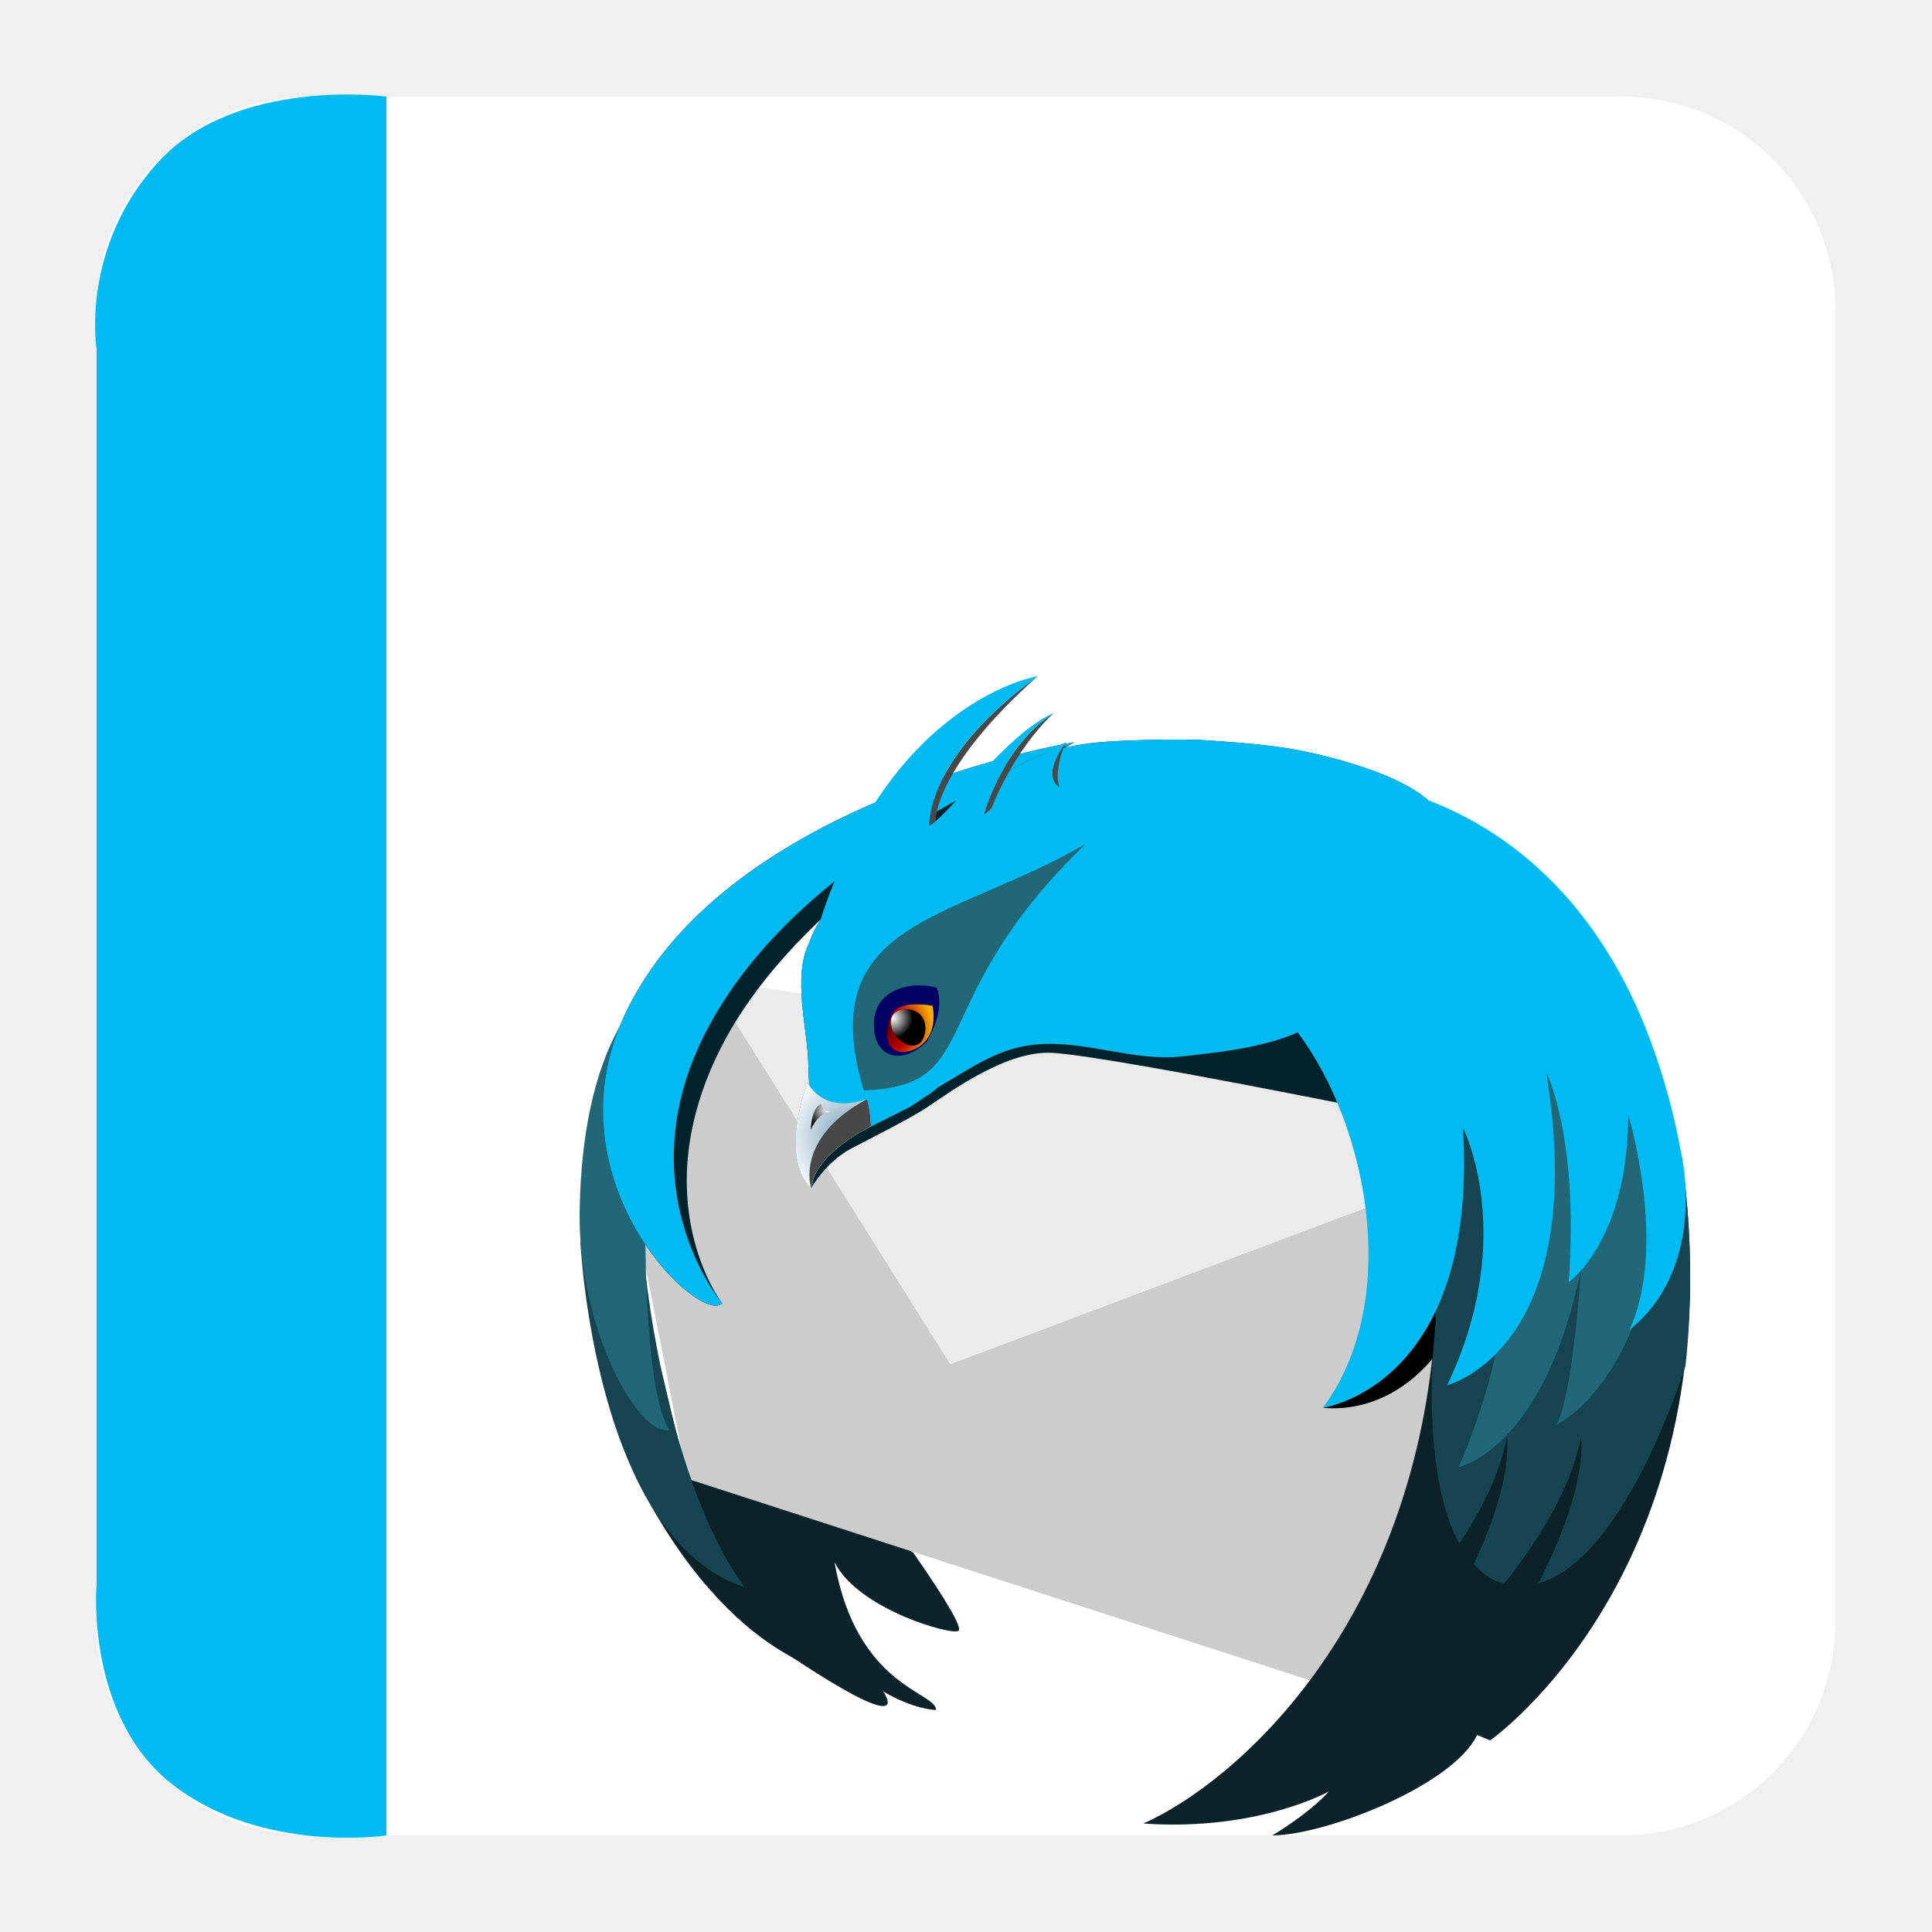
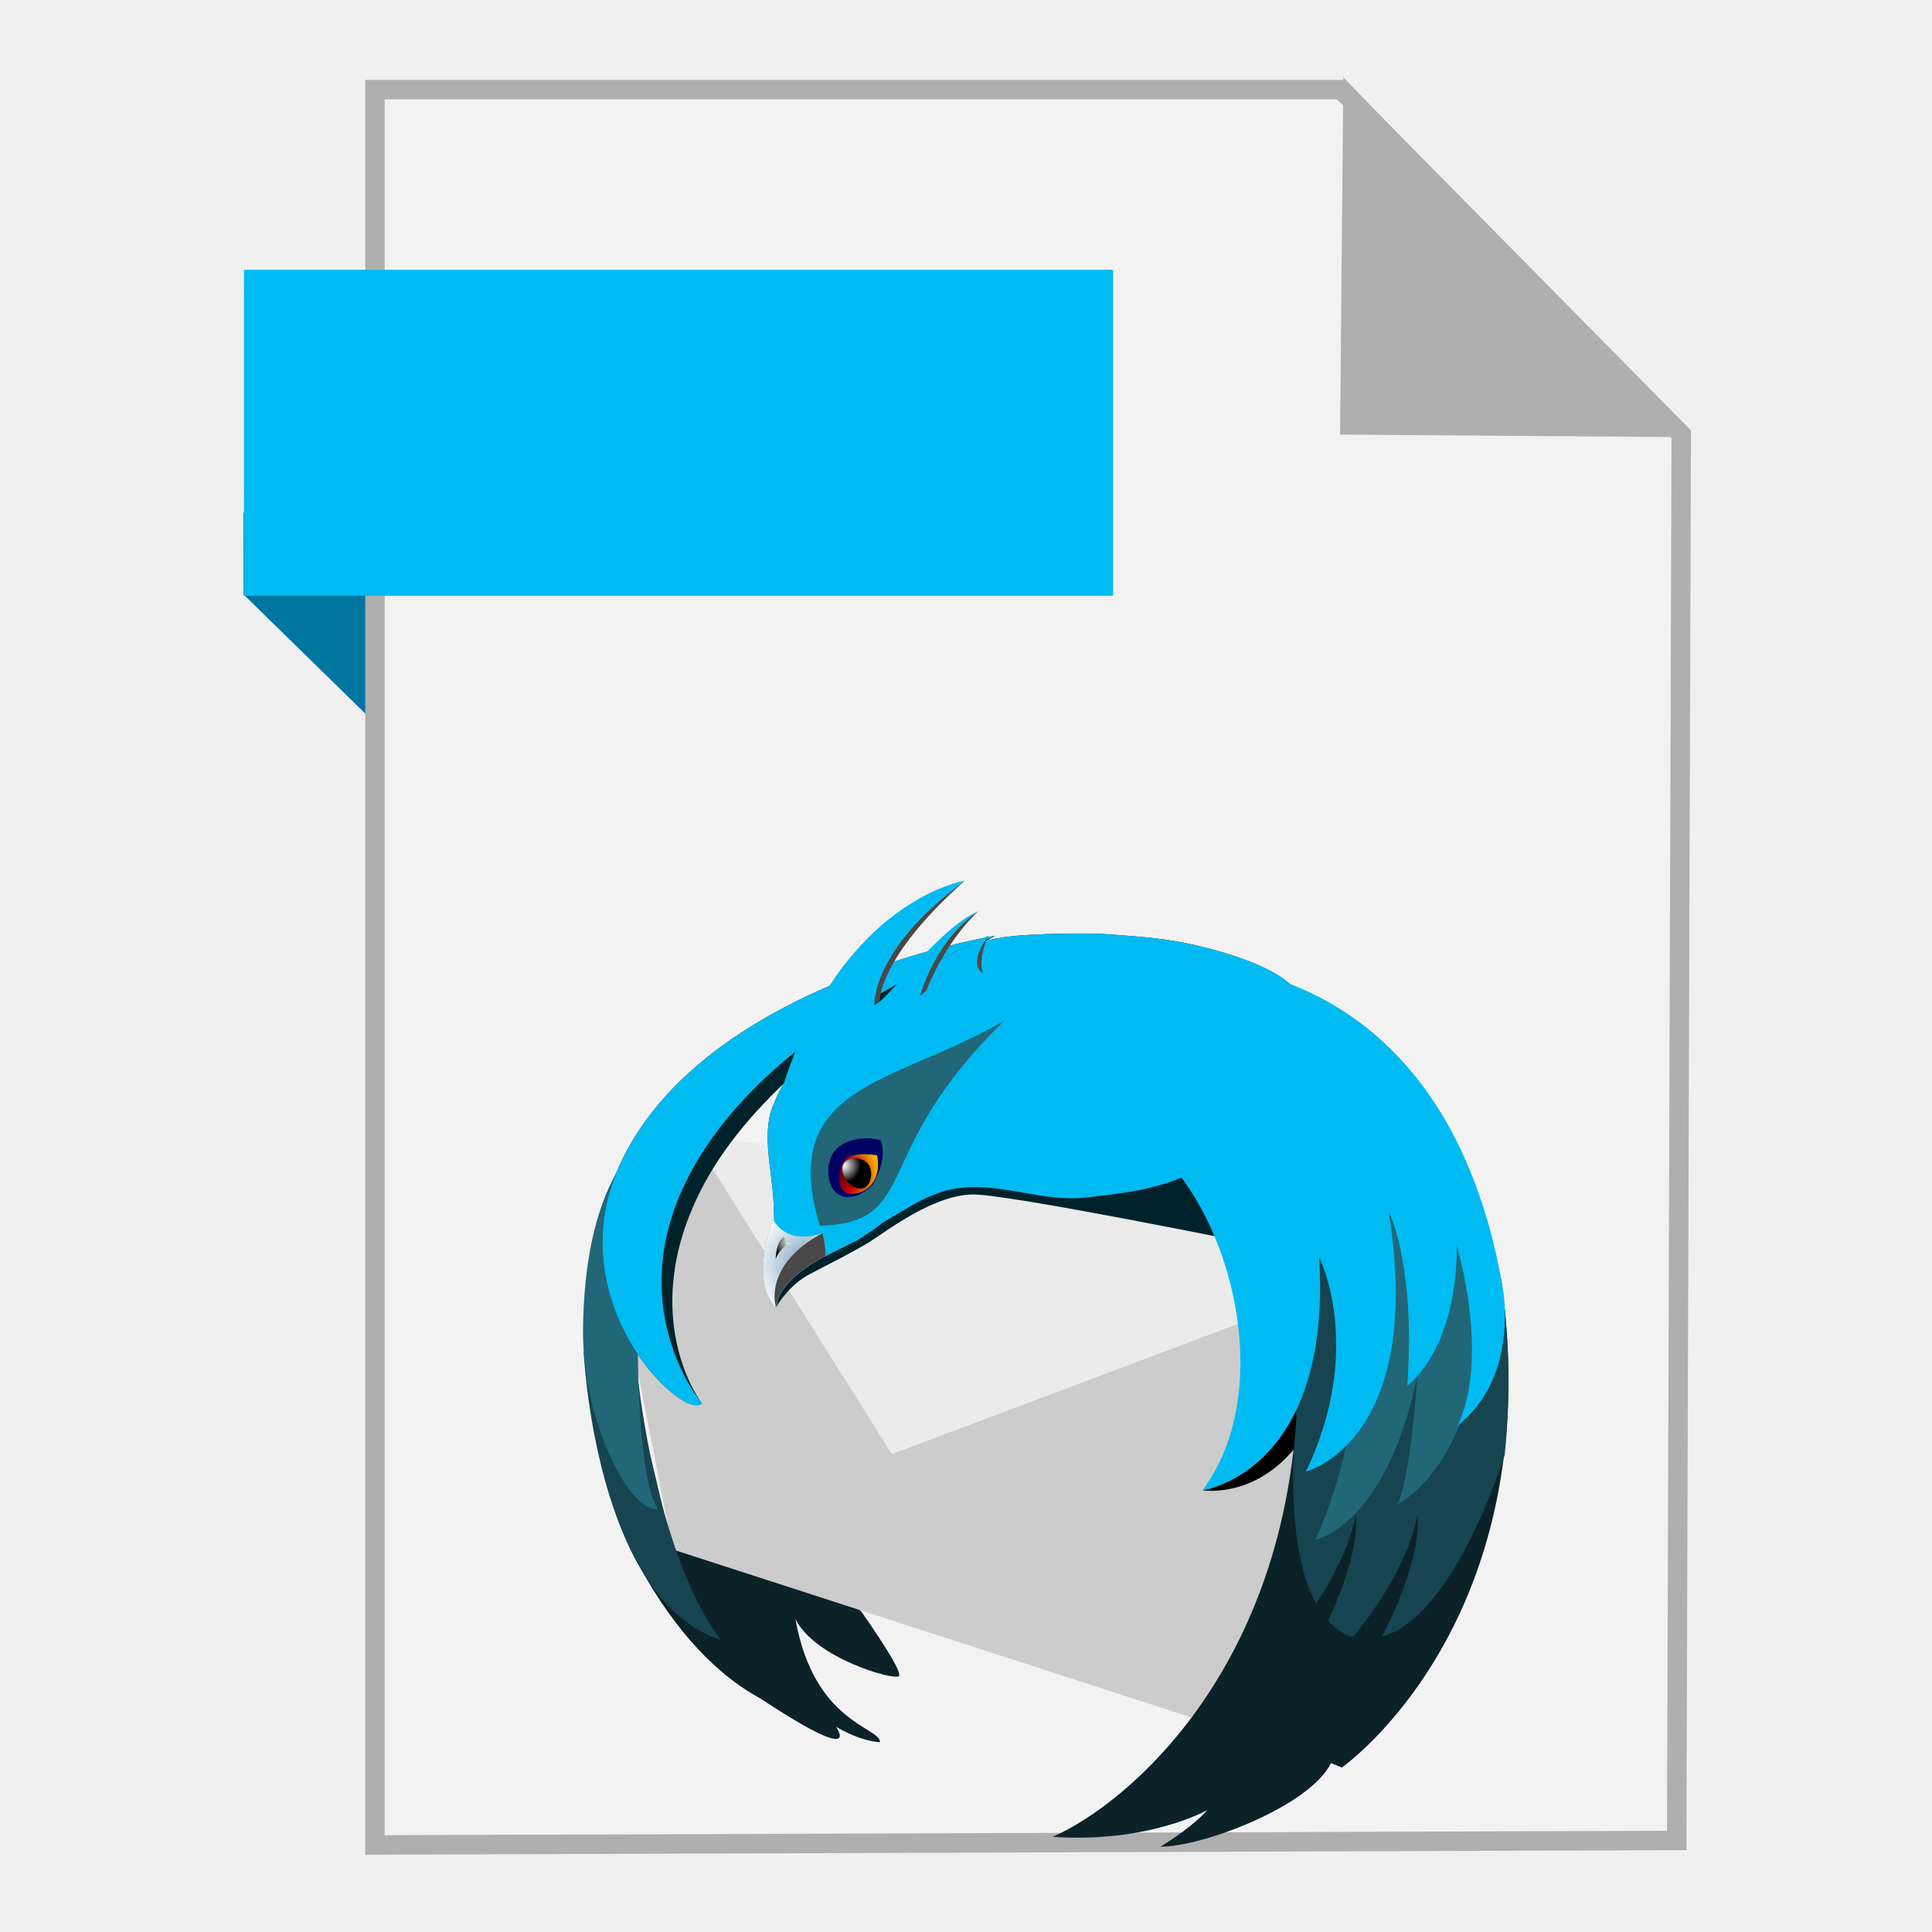
<svg xmlns="http://www.w3.org/2000/svg" xmlns:xlink="http://www.w3.org/1999/xlink" width="500" height="500" id="svg2" version="1.1">
  <defs id="defs4">
    <radialGradient xlink:href="#SVGID_24_" id="radialGradient4031" gradientUnits="userSpaceOnUse" gradientTransform="matrix(0.205,0,0,-0.205,-254.2424,82.5027)" cx="1311.936" cy="-1874.302" r="8.509" />
    <radialGradient id="SVGID_24_" cx="1311.936" cy="-1874.302" r="8.509" gradientTransform="matrix(0.205,0,0,-0.205,-254.2424,82.5027)" gradientUnits="userSpaceOnUse">
      <stop offset="0" stop-color="#600000" id="stop222" />
      <stop offset="0.5" stop-color="#C00000" id="stop224" />
      <stop offset="1" stop-color="#F6AA00" id="stop226" />
    </radialGradient>
    <radialGradient xlink:href="#SVGID_25_" id="radialGradient4033" gradientUnits="userSpaceOnUse" gradientTransform="matrix(0.205,0,0,-0.205,-254.2424,82.5027)" cx="1312.965" cy="-1872.242" r="3.8" />
    <radialGradient id="SVGID_25_" cx="1312.965" cy="-1872.242" r="3.8" gradientTransform="matrix(0.205,0,0,-0.205,-254.2424,82.5027)" gradientUnits="userSpaceOnUse">
      <stop offset="0.01" stop-color="#FFF" id="stop231" />
      <stop offset="1" stop-color="#000" id="stop233" />
    </radialGradient>
    <radialGradient xlink:href="#SVGID_26_" id="radialGradient4035" gradientUnits="userSpaceOnUse" gradientTransform="matrix(0.205,0,0,-0.205,-254.2424,82.5027)" cx="1304.855" cy="-1894.631" r="12.969" />
    <radialGradient id="SVGID_26_" cx="1304.855" cy="-1894.631" r="12.969" gradientTransform="matrix(0.205,0,0,-0.205,-254.2424,82.5027)" gradientUnits="userSpaceOnUse">
      <stop offset="0" stop-color="#769EB8" id="stop238" />
      <stop offset="1" stop-color="#FFF" id="stop240" />
    </radialGradient>
    <radialGradient xlink:href="#SVGID_27_" id="radialGradient4037" gradientUnits="userSpaceOnUse" gradientTransform="matrix(0.205,0,0,-0.205,-254.2424,82.5027)" cx="1300.605" cy="-1889.631" r="3.778" />
    <radialGradient id="SVGID_27_" cx="1300.605" cy="-1889.631" r="3.778" gradientTransform="matrix(0.205,0,0,-0.205,-254.2424,82.5027)" gradientUnits="userSpaceOnUse">
      <stop offset="0.01" stop-color="#FFF" id="stop247" />
      <stop offset="1" stop-color="#000" id="stop249" />
    </radialGradient>
    <radialGradient r="3.778" cy="-1889.631" cx="1300.605" gradientTransform="matrix(0.205,0,0,-0.205,-254.2424,82.5027)" gradientUnits="userSpaceOnUse" id="radialGradient3158" xlink:href="#SVGID_27_" />
-     <radialGradient xlink:href="#SVGID_27_" id="radialGradient3087" gradientUnits="userSpaceOnUse" gradientTransform="matrix(1.366107,0,0,-1.366424,-1562.607,-1742.461)" cx="1300.605" cy="-1889.631" r="3.778" />
-     <radialGradient xlink:href="#SVGID_26_" id="radialGradient3091" gradientUnits="userSpaceOnUse" gradientTransform="matrix(1.366107,0,0,-1.366424,-1562.607,-1742.461)" cx="1304.855" cy="-1894.631" r="12.969" />
-     <radialGradient xlink:href="#SVGID_25_" id="radialGradient3094" gradientUnits="userSpaceOnUse" gradientTransform="matrix(1.366107,0,0,-1.366424,-1562.607,-1742.461)" cx="1312.965" cy="-1872.242" r="3.8" />
-     <radialGradient xlink:href="#SVGID_24_" id="radialGradient3097" gradientUnits="userSpaceOnUse" gradientTransform="matrix(1.366107,0,0,-1.366424,-1562.607,-1742.461)" cx="1311.936" cy="-1874.302" r="8.509" />
+     <radialGradient xlink:href="#SVGID_27_" id="radialGradient3087" gradientUnits="userSpaceOnUse" gradientTransform="matrix(1.138423,0,0,-1.138686,-1276.29,-1277.897)" cx="1300.605" cy="-1889.631" r="3.778" />
+     <radialGradient xlink:href="#SVGID_26_" id="radialGradient3091" gradientUnits="userSpaceOnUse" gradientTransform="matrix(1.138423,0,0,-1.138686,-1276.29,-1277.897)" cx="1304.855" cy="-1894.631" r="12.969" />
+     <radialGradient xlink:href="#SVGID_25_" id="radialGradient3094" gradientUnits="userSpaceOnUse" gradientTransform="matrix(1.138423,0,0,-1.138686,-1276.29,-1277.897)" cx="1312.965" cy="-1872.242" r="3.8" />
+     <radialGradient xlink:href="#SVGID_24_" id="radialGradient3097" gradientUnits="userSpaceOnUse" gradientTransform="matrix(1.138423,0,0,-1.138686,-1276.29,-1277.897)" cx="1311.936" cy="-1874.302" r="8.509" />
  </defs>
  <g id="layer1" transform="translate(0,-552.3622)">
-     <rect style="fill:#ffffff;fill-opacity:1;stroke:none" id="rect3000" width="450" height="450" x="25" y="577.362" ry="55.366" />
-     <path style="fill:#00bbf2;stroke:none;stroke-width:1px;stroke-linecap:butt;stroke-linejoin:miter;stroke-opacity:1;fill-opacity:1" d="M 100,475 100,25 C 100,25 61.202,19.759 40.94,41.935 20.678,64.111 25,90.3 25,90.3 L 25,410 c 0,0 -3.105,34.449 20.038,52.138 C 68.182,479.826 100,475 100,475 z" id="path3770" transform="translate(0,552.3622)" />
-     <path d="m 376.342,856.313 -130.387,49.071 -59.929,-95.33 -26.149,33.481 17.966,91.504 166.905,54.05 39.217,-66.628 -7.624,-66.148 z" id="path22" style="fill:#cccccc;stroke:none" />
-     <path d="m 376.342,856.313 -2.586,-22.409 -185.118,-27.189 -0.98,1.246 -1.633,2.093 59.929,95.33 130.387,-49.071 z" id="path38" style="fill:#ebebeb;stroke:none" />
-     <path d="m 235.699,953.775 -57.856,-18.737 -6.857,-28.755 -12.135,-3.979 c 0,0 12.635,39.633 35.172,71.481 45.675,31.841 34.513,16.33 34.559,16.33 8.17,4.786 13.634,4.786 13.674,4.786 -0.027,-4.786 -20.525,-5.806 -26.289,-38.267 6.117,12.298 30.714,19.13 32.12,17.764 0.9,-0.913 -2.999,-7.632 -11.695,-20.15 l -0.693,-0.473 z" id="path65" style="fill:#0b2228" />
-     <path d="m 218.633,986.023 c 0,0 -29.175,-1.986 -54.005,-51.231 -14.661,-50.944 19.345,29.301 54.038,51.231 h -0.033 z" id="path74" style="fill:#0b2228" />
-     <path d="m 150.201,873.656 c 0,0 3.525,76.82 42.509,89.464 -19.845,-26.989 -25.47,-79.606 -25.43,-79.606 l -17.08,-9.858 z" id="path83" style="fill:#164450" />
-     <path d="m 173.198,922.467 c -8.197,1.706 -23.737,-26.995 -23.184,-56.717 0.327,-19.816 3.732,-35.647 10.209,-47.492 l 6.831,56.377 c 0,0 0,38.606 6.191,47.838 h -0.047 z" id="path92" style="fill:#216778" />
-     <path d="m 278.069,744.446 c 0,0 -93.602,15.037 -117.812,73.8 -16.6,41.526 20.971,77.06 26.649,71.421 -0.027,0 -20.405,-26.529 -0.327,-66.162 13.348,-26.429 43.849,-52.777 91.489,-79.059 z" id="path94" style="fill:#00222b" />
-     <path d="m 278.069,744.446 c 0,0 -93.602,15.037 -117.812,73.8 -16.6,41.526 20.971,77.06 26.649,71.421 -0.027,0 -25.989,-30.755 -3.059,-72.44 15.247,-27.788 46.648,-52.051 94.221,-72.78 z" id="path103" style="fill:#00bbf2" />
-     <path d="m 369.778,759.65 c -7.104,-6.645 -23.597,-11.085 -32.94,-12.984 -8.05,-1.613 -16.62,-2.133 -24.73,-2.733 -5.611,-0.4 -21.564,-0.1 -28.342,0.6 -17.106,1.773 -23.957,8.092 -37.711,17.817 -12.615,8.872 -31.167,18.537 -36.652,34.047 -4.345,8.612 -0.433,22.356 -0.233,30.821 l 0.233,5.959 c -0.26,-0.42 -0.38,-0.687 -0.34,-0.687 0.04,0 -7.597,18.85 0.886,27.335 0.08,-0.767 0.26,-1.52 0.56,-2.253 l -0.546,2.253 c 0,0 3.705,-6.779 10.509,-10.318 6.804,-3.539 13.048,-6.665 18.133,-9.732 5.085,-3.059 21.011,-15.824 33.999,-14.924 8.65,0.607 33.7,5.012 75.156,13.211 l 4.325,-20.95 -7.843,-5.919 c 0.833,-2.2 1.473,-4.539 2.692,-6.532 2.972,-5.126 3.345,-9.592 3.292,-15.444 6.917,-1.633 14.661,-4.479 19.192,-10.351 3.852,-5.139 5.704,-14.211 0.406,-19.217 h -0.047 z" id="path114" style="fill:#00222b" />
-     <path d="m 369.778,759.65 c -7.104,-6.645 -23.597,-11.085 -32.94,-12.984 -8.05,-1.613 -16.62,-2.133 -24.73,-2.733 -5.611,-0.4 -21.564,-0.1 -28.342,0.6 -17.106,1.773 -23.957,8.092 -37.711,17.817 -12.615,8.872 -31.167,18.537 -36.652,34.047 -4.345,8.612 -0.433,22.356 -0.233,30.821 l 0.233,5.959 c -0.26,-0.42 -0.38,-0.687 -0.34,-0.687 0.04,0 -7.597,18.85 0.886,27.335 0.913,-8.885 15.027,-15.717 15.074,-15.717 l 10.402,-5.232 c 1.586,-1.08 5.944,-3.733 7.337,-5.126 8.297,-4.799 15.247,-10.072 25.056,-11.045 12.941,-1.3 25.183,4.453 38.091,3.059 10.582,-1.146 25.05,-2.653 34.246,-8.512 4.318,-2.78 4.438,-8.405 6.937,-12.591 2.979,-5.112 3.352,-9.592 3.292,-15.444 6.917,-1.64 14.667,-4.479 19.185,-10.358 3.698,-5.139 5.551,-14.211 0.247,-19.217 h -0.04 z" id="path123" style="fill:#00bbf2" />
-     <path d="m 272.604,736.934 c -1.493,0.627 -3.005,1.506 -4.498,2.553 1.519,-1.053 3.032,-1.94 4.538,-2.553 h -0.04 z m 0,0 c -13.161,8.538 -17.999,26.202 -17.953,26.202 1.339,-0.573 3.319,-3.086 5.984,-6.166 -1.599,1.846 -2.965,3.499 -4.045,4.633 0.067,-0.327 5.424,-14.557 16.053,-24.669 h -0.04 z m -4.098,-9.572 c -29.375,21.47 -28.029,38.706 -27.982,38.706 0.42,-0.22 0.973,-0.613 1.639,-1.146 -0.053,-0.013 -0.833,-13.271 26.383,-37.56 h -0.04 z m 7.277,17.084 c -6.777,9.572 -1.586,11.618 -1.539,11.618 0.04,0.007 -1.926,-3.179 1.539,-11.618 z m -7.224,4.459 c 2.172,-1.76 4.578,-3.346 7.27,-4.453 -2.799,1.16 -5.191,2.733 -7.23,4.453 -0.04,0 -0.04,0 0,0 h -0.04 z" id="path125" style="fill:#484848" />
-     <path d="m 212.429,790.111 c 18.612,-56.843 56.077,-62.749 56.117,-62.749 -29.408,21.47 -28.055,38.706 -28.015,38.706 4.811,-2.433 20.225,-24.122 32.107,-29.141 -13.175,8.538 -18.019,26.202 -17.979,26.202 3.265,-1.366 10.116,-14.064 21.191,-18.683 -6.791,9.572 -1.613,11.618 -1.573,11.618 l -61.848,34.047 z" id="path132" style="fill:#00bbf2" />
-     <path d="m 435.091,851.014 -59.669,-24.902 -5.125,57.743 c 0.653,3.739 1.093,7.765 1.379,12.031 -0.067,-0.707 -0.113,-1.393 -0.127,-2.086 -4.958,79.366 -52.032,120.012 -75.656,130.49 29.688,2.053 47.927,-8.279 47.967,-8.279 0.047,0 -3.978,4.866 -14.567,11.351 13.321,0 46.461,-12.638 52.992,-25.962 l 3.385,1.366 c -0.013,0 64.547,-45.112 49.446,-151.753 h -0.027 z" id="path134" style="fill:#0b2228" />
-     <path d="m 371.684,891.193 c -10.622,22.909 -29.388,25.462 -29.348,25.462 0.04,0 15.687,2.733 28.668,-12.984 1.853,-2.273 1.926,-6.645 0.72,-12.478 h -0.04 z" id="path152" />
-     <path d="m 435.091,851.014 -59.669,-24.902 -5.125,57.743 c 0.546,3.139 0.94,6.486 1.233,9.998 -0.02,-0.033 -0.02,-0.06 0.027,-0.06 0.027,0.693 0.073,1.38 0.147,2.086 -0.067,-0.687 -0.127,-1.353 -0.14,-2.02 -0.2,2.879 -0.446,5.706 -0.693,8.498 -0.766,12.431 -0.873,35.514 6.817,49.498 5.231,-7.919 10.489,-17.797 12.328,-27.688 0.82,10.052 -3.938,22.963 -8.596,32.981 1.539,1.753 3.352,3.193 5.418,4.266 0.78,0.327 1.573,0.573 2.406,0.78 6.544,-8.099 17.18,-23.056 19.939,-38.027 0.953,11.805 -5.764,27.602 -11.029,37.953 22.431,-6.139 37.725,-55.364 38.038,-56.243 -0.027,-0.013 -0.027,-0.013 0.013,-0.027 1.753,-16.084 1.799,-34.321 -1.08,-54.85 h -0.033 z" id="path161" style="fill:#164450" />
-     <path d="m 388.403,878.042 c 3.752,21.869 -10.936,53.99 -10.896,53.99 0.04,0 21.944,-4.306 31.634,-51.004 0,0 -2.066,32.428 -6.337,40.073 -0.033,0 21.151,-9.905 25.636,-50.224 4.478,-40.319 -24.623,-64.922 -33.846,-60.136 -6.151,3.186 -8.21,25.622 -6.191,67.301 z" id="path174" style="fill:#216778" />
-     <path d="m 435.871,855.686 c 0,-0.013 0,-0.013 0.04,-0.027 -2.212,-14.311 -6.051,-27.908 -11.222,-40.14 -13.288,-31.188 -35.379,-50.231 -60.928,-58.083 -58.103,-5.466 -86.791,35.3 -86.751,35.3 21.891,0 45.335,7.025 60.602,29.275 17.546,25.709 24.143,68.634 4.778,94.65 -0.027,0 40.283,-5.466 36.225,-72.44 -0.027,0 14.321,28.022 -4.085,66.628 -0.027,0 37.211,-9.225 25.643,-80.972 -0.027,0 8.51,16.397 5.818,54.324 -0.027,0 15.347,-10.691 15.387,-43.392 -0.027,0 10.569,34.507 0.013,56.377 -0.027,0 0.153,-0.607 0.966,-1.206 3.292,-2.793 16.22,-13.831 13.561,-40.293 h -0.047 z" id="path183" style="fill:#00bbf2" />
-     <path d="m 223.524,834.543 c 31.767,-1.026 14.921,-22.676 57.323,-63.675 -34.546,20.05 -70.524,19.597 -57.277,63.675 h -0.047 z" id="path210" style="fill:#216778" />
-     <path d="m 223.524,834.543 c 5.584,-8.092 24.483,-39.526 57.323,-63.675 -34.546,20.05 -70.524,19.597 -57.277,63.675 h -0.047 z" id="path217" style="fill:#216778" />
-     <path d="m 239.891,821.905 c -5.971,5.972 -13.121,4.579 -13.681,-3.293 -0.873,-11.125 11.055,-12.304 16.247,-10.605 1.753,5.039 -0.466,9.965 -2.526,13.898" id="path219" style="fill:#000064" />
-     <path d="m 240.464,820.412 c -1.926,3.593 -6.424,5.039 -8.91,3.693 -2.539,-1.353 -2.526,-5.879 -0.56,-9.472 1.899,-3.599 10.289,-1.98 10.329,-1.98 0.04,-0.007 1.066,4.179 -0.86,7.759 z" id="path228" style="fill:url(#radialGradient3097)" />
-     <path d="m 231.981,820.632 c 1.753,2.186 4.432,2.966 6.011,1.733 1.519,-1.246 2.212,-4.892 0.493,-7.079 -1.779,-2.2 -5.311,-2.086 -6.817,-0.86 -1.613,1.233 -1.446,4.019 0.353,6.206 h -0.04 z" id="path235" style="fill:url(#radialGradient3094)" />
-     <path d="m 225.357,843.648 c 0,0 0,-3.419 -0.986,-6.832 -11.762,3.993 -15.4,-4.319 -15.36,-4.319 0.04,0 -7.61,18.85 0.873,27.335 0.913,-8.885 15.027,-15.717 15.074,-15.717" id="path242" style="fill:url(#radialGradient3091)" />
-     <path d="m 224.89,844.108 0.466,-0.46 c 0,0 0,-3.419 -0.986,-6.832 -18.706,10.018 -14.494,23.016 -14.454,23.016 0.86,-8.885 14.974,-15.717 15.014,-15.717 h -0.04 z" id="path244" style="fill:#484848" />
-     <path d="m 209.83,844.741 c 0,0 0.1,-5.646 2.666,-6.672 -0.027,1.113 1.286,1.966 2.612,1.966 -3.579,0.353 -5.278,4.706 -5.231,4.706 h -0.047 z" id="path251" style="fill:url(#radialGradient3087)" />
+     <path style="fill:#0075a0;fill-opacity:1;fill-rule:evenodd;stroke:none;stroke-width:1px;stroke-linecap:butt;stroke-linejoin:miter;stroke-opacity:1" d="M 63.039,706.212 116.261,758.311 114.601,685.269 63,685.024 Z" id="path4230" />
+     <path style="fill:#f2f2f2;fill-rule:evenodd;stroke:#afafaf;stroke-width:5.035;stroke-linecap:butt;stroke-linejoin:miter;stroke-miterlimit:4;stroke-dasharray:none;stroke-opacity:1" d="m 97.041,1029.836 336.888,-1.174 1.174,-363.886 -88.037,-89.211 -250.025,0 z" id="path3364" />
+     <path style="fill:#afafaf;fill-opacity:1;fill-rule:evenodd;stroke:#afafaf;stroke-width:5.035;stroke-linecap:butt;stroke-linejoin:miter;stroke-miterlimit:4;stroke-dasharray:none;stroke-opacity:1" d="m 431.519,662.931 -82.164,-0.587 0.759,-83.804 z" id="path4166" />
+     <rect style="fill:#00bbf2;fill-opacity:1;stroke:none;stroke-width:5;stroke-miterlimit:4;stroke-dasharray:none;stroke-opacity:1" id="rect4228" width="224.936" height="84.351" x="63.14" y="622.187" />
+     <path d="m 339.5,887.747 -108.656,40.893 -49.941,-79.441 -21.791,27.901 14.972,76.253 139.087,45.042 32.681,-55.523 -6.353,-55.124 z" id="path22" style="fill:#cccccc;stroke:none" />
+     <path d="m 339.5,887.747 -2.155,-18.674 -154.265,-22.657 -0.816,1.039 -1.361,1.744 49.941,79.441 108.656,-40.893 z" id="path38" style="fill:#ebebeb;stroke:none" />
+     <path d="m 222.298,968.966 -48.214,-15.614 -5.714,-23.962 -10.113,-3.316 c 0,0 10.529,33.027 29.31,59.567 38.062,26.534 28.76,13.609 28.799,13.609 6.808,3.988 11.362,3.988 11.395,3.988 -0.022,-3.988 -17.104,-4.838 -21.908,-31.889 5.098,10.248 25.595,15.942 26.767,14.803 0.75,-0.761 -2.499,-6.36 -9.746,-16.791 l -0.578,-0.394 z" id="path65" style="fill:#0b2228" />
+     <path d="m 208.076,995.839 c 0,0 -24.312,-1.655 -45.004,-42.692 -12.217,-42.454 16.121,24.418 45.032,42.692 l -0.028,0 z" id="path74" style="fill:#0b2228" />
+     <path d="m 151.05,902.2 c 0,0 2.938,64.016 35.424,74.553 -16.538,-22.49 -21.225,-66.338 -21.191,-66.338 l -14.233,-8.215 z" id="path83" style="fill:#164450" />
+     <path d="m 170.214,942.877 c -6.831,1.422 -19.781,-22.496 -19.32,-47.264 0.272,-16.514 3.11,-29.706 8.508,-39.576 l 5.692,46.981 c 0,0 0,32.172 5.159,39.865 l -0.039,0 z" id="path92" style="fill:#216778" />
+     <path d="m 257.606,794.525 c 0,0 -78.001,12.531 -98.176,61.5 -13.833,34.605 17.476,64.216 22.208,59.517 -0.022,0 -17.004,-22.107 -0.272,-55.135 11.123,-22.024 36.541,-43.981 76.241,-65.883 z" id="path94" style="fill:#00222b" />
+     <path d="m 257.606,794.525 c 0,0 -78.001,12.531 -98.176,61.5 -13.833,34.605 17.476,64.216 22.208,59.517 -0.022,0 -21.658,-25.629 -2.549,-60.367 12.706,-23.157 38.873,-43.376 78.518,-60.65 z" id="path103" style="fill:#00bbf2" />
+     <path d="m 334.03,807.195 c -5.92,-5.538 -19.664,-9.237 -27.45,-10.82 -6.708,-1.344 -13.85,-1.777 -20.608,-2.277 -4.676,-0.333 -17.97,-0.083 -23.618,0.5 -14.255,1.478 -19.964,6.743 -31.426,14.847 -10.512,7.393 -25.973,15.447 -30.543,28.373 -3.621,7.176 -0.361,18.63 -0.194,25.684 l 0.194,4.966 c -0.217,-0.35 -0.317,-0.572 -0.283,-0.572 0.033,0 -6.331,15.708 0.739,22.779 0.067,-0.639 0.217,-1.266 0.466,-1.877 l -0.455,1.877 c 0,0 3.088,-5.649 8.758,-8.598 5.67,-2.949 10.873,-5.555 15.11,-8.11 4.237,-2.55 17.509,-13.187 28.333,-12.437 7.208,0.505 28.083,4.177 62.63,11.009 l 3.604,-17.458 -6.536,-4.932 c 0.694,-1.833 1.227,-3.783 2.244,-5.443 2.477,-4.271 2.788,-7.993 2.743,-12.87 5.764,-1.361 12.217,-3.733 15.993,-8.626 3.21,-4.283 4.754,-11.842 0.339,-16.014 l -0.039,0 z" id="path114" style="fill:#00222b" />
+     <path d="m 334.03,807.195 c -5.92,-5.538 -19.664,-9.237 -27.45,-10.82 -6.708,-1.344 -13.85,-1.777 -20.608,-2.277 -4.676,-0.333 -17.97,-0.083 -23.618,0.5 -14.255,1.478 -19.964,6.743 -31.426,14.847 -10.512,7.393 -25.973,15.447 -30.543,28.373 -3.621,7.176 -0.361,18.63 -0.194,25.684 l 0.194,4.966 c -0.217,-0.35 -0.317,-0.572 -0.283,-0.572 0.033,0 -6.331,15.708 0.739,22.779 0.761,-7.404 12.523,-13.098 12.562,-13.098 l 8.669,-4.36 c 1.322,-0.9 4.954,-3.111 6.114,-4.271 6.914,-3.999 12.706,-8.393 20.88,-9.204 10.784,-1.083 20.986,3.71 31.743,2.55 8.819,-0.955 20.875,-2.211 28.538,-7.093 3.599,-2.316 3.698,-7.004 5.781,-10.493 2.482,-4.26 2.793,-7.993 2.743,-12.87 5.764,-1.366 12.223,-3.733 15.988,-8.632 3.082,-4.283 4.626,-11.842 0.205,-16.014 l -0.033,0 z" id="path123" style="fill:#00bbf2" />
+     <path d="m 253.052,788.265 c -1.244,0.522 -2.505,1.255 -3.748,2.127 1.266,-0.878 2.527,-1.616 3.782,-2.127 l -0.033,0 z m 0,0 c -10.968,7.115 -14.999,21.835 -14.961,21.835 1.116,-0.478 2.766,-2.572 4.987,-5.138 -1.333,1.539 -2.471,2.916 -3.371,3.86 0.056,-0.272 4.52,-12.131 13.378,-20.557 l -0.033,0 z m -3.415,-7.976 c -24.479,17.891 -23.357,32.255 -23.318,32.255 0.35,-0.183 0.811,-0.511 1.366,-0.955 -0.044,-0.011 -0.694,-11.059 21.985,-31.3 l -0.033,0 z m 6.064,14.236 c -5.648,7.976 -1.322,9.682 -1.283,9.682 0.033,0.006 -1.605,-2.65 1.283,-9.682 z m -6.02,3.716 c 1.81,-1.466 3.815,-2.788 6.059,-3.71 -2.332,0.966 -4.326,2.277 -6.025,3.71 -0.033,0 -0.033,0 0,0 l -0.033,0 z" id="path125" style="fill:#484848" />
+     <path d="m 202.906,832.579 c 15.51,-47.369 46.731,-52.291 46.764,-52.291 -24.507,17.891 -23.379,32.255 -23.346,32.255 4.009,-2.027 16.854,-20.102 26.756,-24.285 -10.979,7.115 -15.016,21.835 -14.983,21.835 2.721,-1.139 8.43,-11.72 17.659,-15.569 -5.659,7.976 -1.344,9.682 -1.311,9.682 l -51.54,28.373 z" id="path132" style="fill:#00bbf2" />
+     <path d="m 388.458,883.332 -49.724,-20.752 -4.27,48.119 c 0.544,3.116 0.911,6.471 1.15,10.026 -0.056,-0.589 -0.094,-1.161 -0.106,-1.739 -4.132,66.138 -43.36,100.01 -63.046,108.742 24.74,1.711 39.939,-6.899 39.973,-6.899 0.039,0 -3.315,4.055 -12.139,9.46 11.101,0 38.717,-10.531 44.16,-21.635 l 2.821,1.139 c -0.011,0 53.789,-37.593 41.205,-126.461 l -0.022,0 z" id="path134" style="fill:#0b2228" />
+     <path d="m 335.618,916.815 c -8.852,19.091 -24.49,21.218 -24.457,21.218 0.033,0 13.072,2.277 23.89,-10.82 1.544,-1.894 1.605,-5.538 0.6,-10.398 l -0.033,0 z" id="path152" />
+     <path d="m 388.458,883.332 -49.724,-20.752 -4.27,48.119 c 0.455,2.616 0.783,5.405 1.027,8.332 -0.017,-0.028 -0.017,-0.05 0.022,-0.05 0.022,0.578 0.061,1.15 0.122,1.739 -0.056,-0.572 -0.106,-1.128 -0.117,-1.683 -0.167,2.4 -0.372,4.755 -0.578,7.082 -0.639,10.359 -0.727,29.595 5.681,41.248 4.359,-6.599 8.741,-14.831 10.274,-23.074 0.683,8.376 -3.282,19.135 -7.164,27.484 1.283,1.461 2.793,2.661 4.515,3.555 0.65,0.272 1.311,0.478 2.005,0.65 5.453,-6.749 14.316,-19.213 16.615,-31.689 0.794,9.837 -4.804,23.001 -9.191,31.628 18.692,-5.116 31.437,-46.136 31.698,-46.869 -0.022,-0.011 -0.022,-0.011 0.011,-0.022 1.461,-13.403 1.499,-28.6 -0.9,-45.709 l -0.028,0 z" id="path161" style="fill:#164450" />
+     <path d="m 349.552,905.855 c 3.126,18.225 -9.113,44.992 -9.08,44.992 0.033,0 18.287,-3.588 26.361,-42.504 0,0 -1.722,27.023 -5.281,33.394 -0.028,0 17.626,-8.254 21.363,-41.854 3.732,-33.6 -20.519,-54.101 -28.205,-50.113 -5.126,2.655 -6.842,21.352 -5.159,56.084 z" id="path174" style="fill:#216778" />
+     <path d="m 389.108,887.225 c 0,-0.011 0,-0.011 0.033,-0.022 -1.844,-11.926 -5.042,-23.257 -9.352,-33.45 -11.073,-25.99 -29.482,-41.859 -50.774,-48.403 -48.419,-4.555 -72.326,29.417 -72.293,29.417 18.243,0 37.779,5.855 50.502,24.396 14.622,21.424 20.12,57.195 3.982,78.875 -0.022,0 33.57,-4.555 30.188,-60.367 -0.022,0 11.934,23.351 -3.404,55.523 -0.022,0 31.01,-7.688 21.369,-67.477 -0.022,0 7.092,13.664 4.848,45.27 -0.022,0 12.789,-8.91 12.823,-36.16 -0.022,0 8.807,28.756 0.011,46.981 -0.022,0 0.128,-0.505 0.805,-1.005 2.743,-2.327 13.517,-11.526 11.301,-33.577 l -0.039,0 z" id="path183" style="fill:#00bbf2" />
+     <path d="m 212.152,869.606 c 26.472,-0.855 12.434,-18.897 47.769,-53.063 -28.788,16.708 -58.77,16.33 -47.73,53.063 l -0.039,0 z" id="path210" style="fill:#216778" />
+     <path d="m 212.152,869.606 c 4.654,-6.743 20.403,-32.939 47.769,-53.063 -28.788,16.708 -58.77,16.33 -47.73,53.063 l -0.039,0 z" id="path217" style="fill:#216778" />
+     <path d="m 225.791,859.075 c -4.976,4.977 -10.934,3.816 -11.401,-2.744 -0.727,-9.271 9.213,-10.254 13.539,-8.837 1.46,4.199 -0.389,8.304 -2.105,11.581" id="path219" style="fill:#000064" />
+     <path d="m 226.269,857.831 c -1.605,2.994 -5.353,4.199 -7.425,3.077 -2.116,-1.128 -2.105,-4.899 -0.466,-7.893 1.583,-2.999 8.574,-1.65 8.608,-1.65 0.033,-0.006 0.889,3.483 -0.716,6.466 z" id="path228" style="fill:url(#radialGradient3097)" />
+     <path d="m 219.199,858.014 c 1.461,1.822 3.693,2.472 5.009,1.444 1.266,-1.039 1.844,-4.077 0.411,-5.899 -1.483,-1.833 -4.426,-1.739 -5.681,-0.717 -1.344,1.028 -1.205,3.349 0.294,5.171 l -0.033,0 z" id="path235" style="fill:url(#radialGradient3094)" />
+     <path d="m 213.679,877.194 c 0,0 0,-2.849 -0.822,-5.693 -9.802,3.327 -12.834,-3.599 -12.8,-3.599 0.033,0 -6.342,15.708 0.727,22.779 0.761,-7.404 12.523,-13.098 12.562,-13.098" id="path242" style="fill:url(#radialGradient3091)" />
+     <path d="m 213.291,877.577 0.389,-0.383 c 0,0 0,-2.849 -0.822,-5.693 -15.588,8.349 -12.078,19.18 -12.045,19.18 0.716,-7.404 12.478,-13.098 12.512,-13.098 l -0.033,0 z" id="path244" style="fill:#484848" />
+     <path d="m 200.74,878.105 c 0,0 0.083,-4.705 2.221,-5.56 -0.022,0.928 1.072,1.639 2.177,1.639 -2.982,0.294 -4.398,3.922 -4.359,3.922 l -0.039,0 z" id="path251" style="fill:url(#radialGradient3087)" />
  </g>
</svg>
